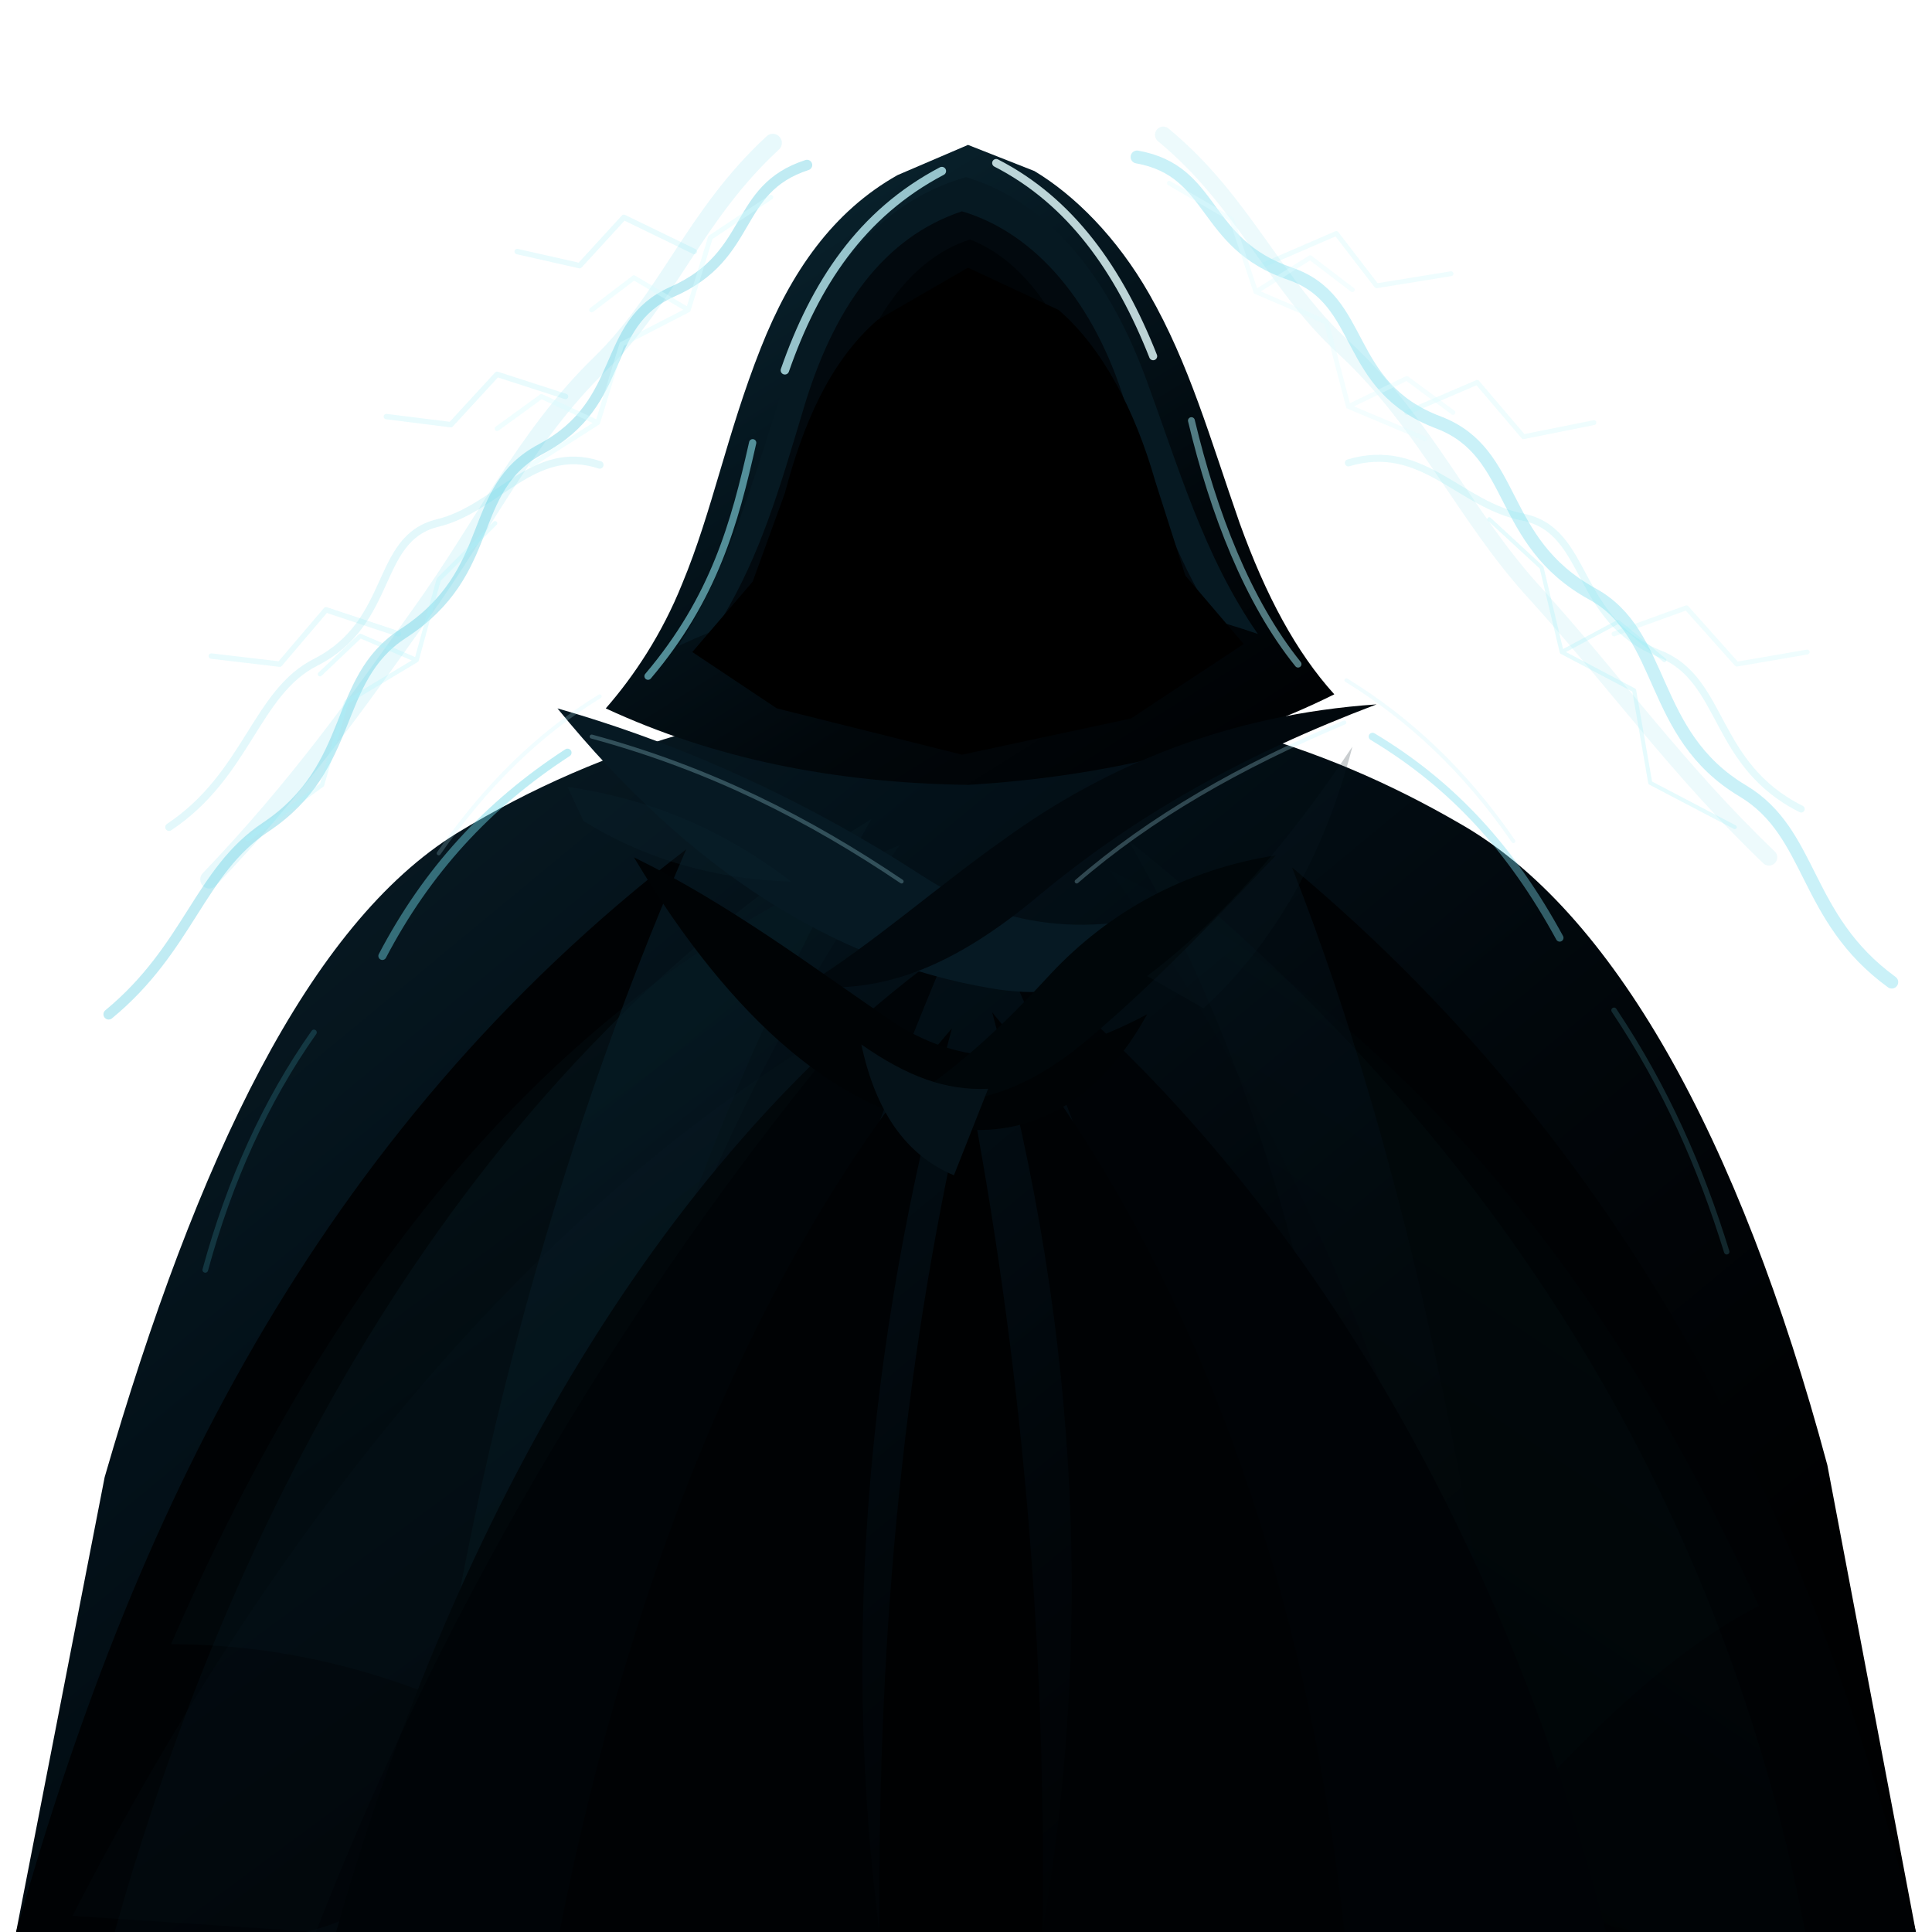
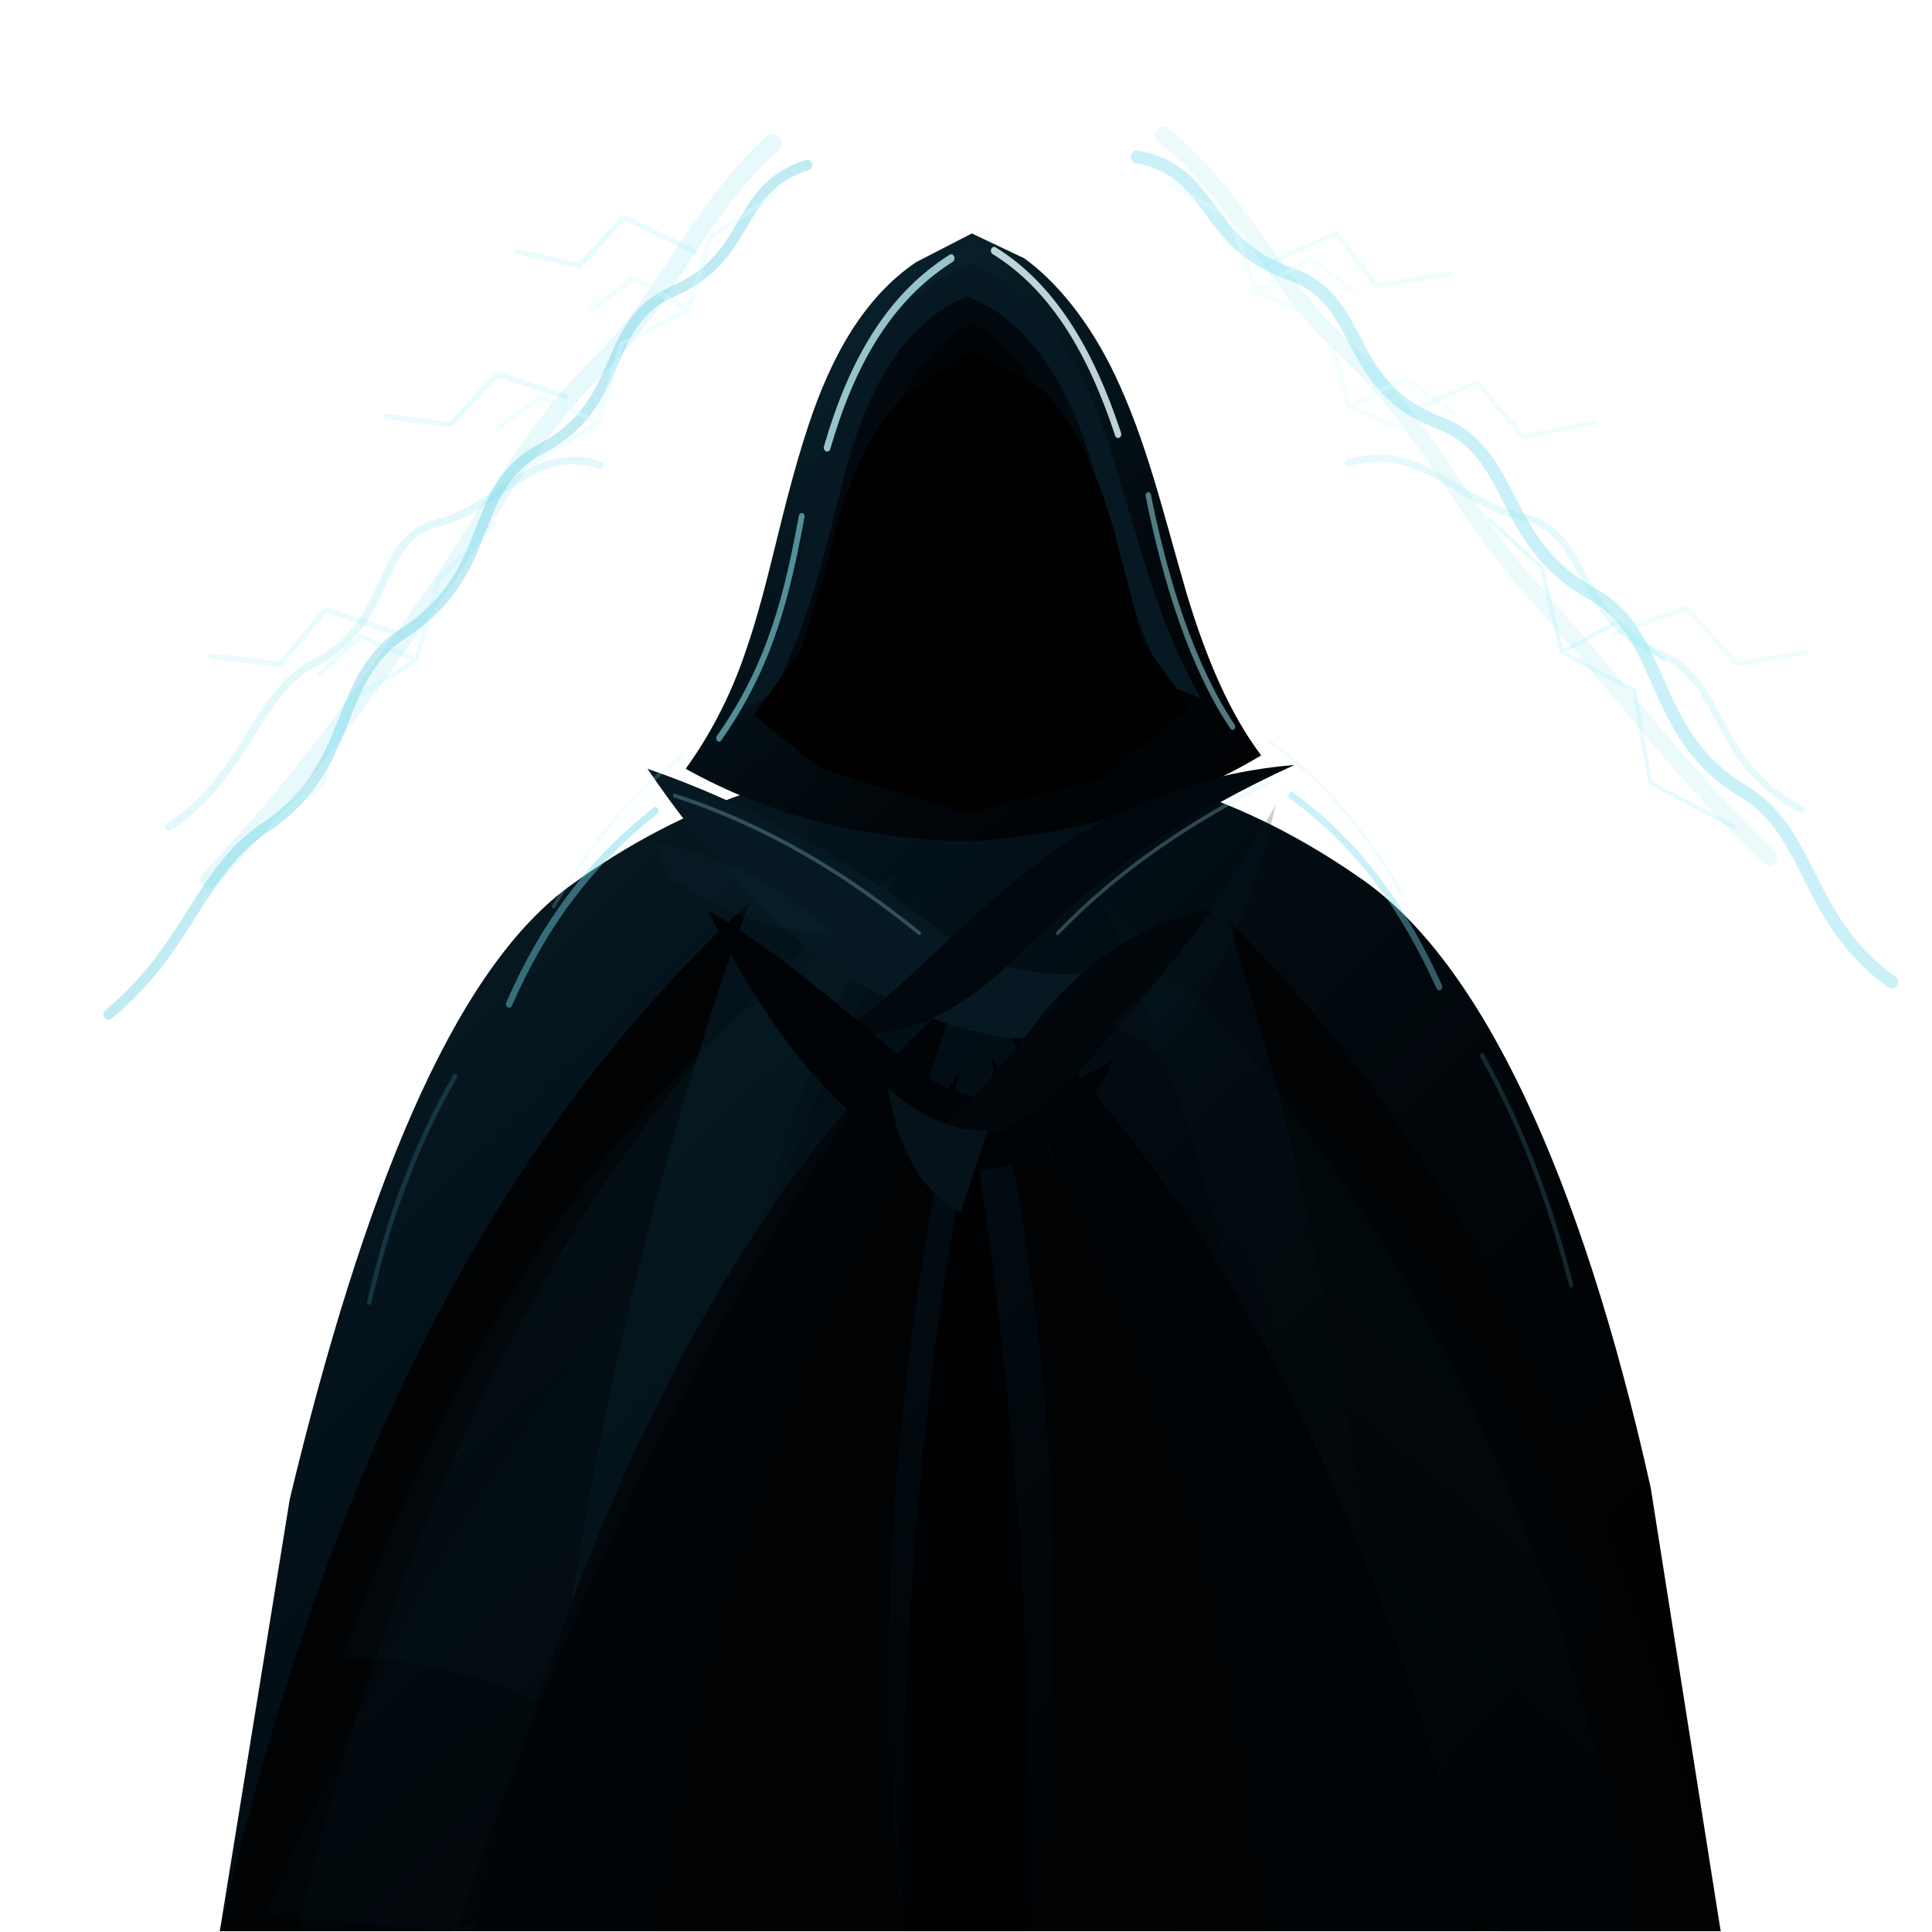
- <svg xmlns="http://www.w3.org/2000/svg" viewBox="0 0 96 96" role="img" aria-labelledby="v208-title v208-desc" data-brand-v20-candidate="v20.8-reference-compressed-cowl" data-brand-reference-decision="not-reference-approved">
+ <svg xmlns="http://www.w3.org/2000/svg" viewBox="0 0 96 96" role="img" aria-labelledby="v209-title v209-desc" data-brand-v20-candidate="v20.9-reference-canonical-crop" data-brand-reference-decision="not-reference-approved">
  <defs>
-     <linearGradient id="v208-cloak" x1="18" y1="38" x2="66" y2="96" gradientUnits="userSpaceOnUse">
+     <linearGradient id="v209-cloak" x1="18" y1="38" x2="66" y2="96" gradientUnits="userSpaceOnUse">
      <stop stop-color="#081a23" />
      <stop offset=".26" stop-color="#031119" />
      <stop offset=".66" stop-color="#01060a" />
      <stop offset="1" stop-color="#000102" />
    </linearGradient>
-     <linearGradient id="v208-hood" x1="38" y1="7" x2="58" y2="39" gradientUnits="userSpaceOnUse">
+     <linearGradient id="v209-hood" x1="38" y1="7" x2="58" y2="39" gradientUnits="userSpaceOnUse">
      <stop stop-color="#0b2631" />
      <stop offset=".33" stop-color="#051720" />
      <stop offset=".72" stop-color="#01070b" />
      <stop offset="1" stop-color="#000204" />
    </linearGradient>
-     <linearGradient id="v208-drape-l" x1="11" y1="47" x2="45" y2="93" gradientUnits="userSpaceOnUse">
+     <linearGradient id="v209-drape-l" x1="11" y1="47" x2="45" y2="93" gradientUnits="userSpaceOnUse">
      <stop stop-color="#0b2934" />
      <stop offset=".42" stop-color="#04141c" />
      <stop offset="1" stop-color="#000204" />
    </linearGradient>
-     <linearGradient id="v208-drape-r" x1="84" y1="45" x2="51" y2="94" gradientUnits="userSpaceOnUse">
+     <linearGradient id="v209-drape-r" x1="84" y1="45" x2="51" y2="94" gradientUnits="userSpaceOnUse">
      <stop stop-color="#09232d" />
      <stop offset=".46" stop-color="#031018" />
      <stop offset="1" stop-color="#000204" />
    </linearGradient>
  </defs>
  <g data-brand-field-rear="" data-brand-depth="far" aria-hidden="true" fill="none" stroke-linecap="round" stroke-linejoin="round">
    <path d="M40.1 8.2C36.4 9.4 37.5 12.7 33.4 14.5C29.8 16.1 31.2 20 26.9 22.3C23.1 24.3 24.8 28.4 20 31.5C16.5 33.8 17.7 38.1 13.2 41.1C9.9 43.3 9.4 47.1 5.4 50.4" stroke="#36bfd9" stroke-opacity=".31" stroke-width=".52" />
    <path d="M34.5 12.5L31 10.8L28.8 13.2L25.7 12.5M28.1 19.7L24.7 18.6L22.4 21.1L19.2 20.7M19.8 31.5L16.2 30.3L13.9 33L10.5 32.6" stroke="#9aeef8" stroke-opacity=".22" stroke-width=".27" />
    <path d="M29.8 23.1C26.5 22 24.7 25.3 21.7 26C18.6 26.8 19.6 30.9 15.7 32.9C12.7 34.4 12.3 38.5 8.4 41.1" stroke="#6cdcea" stroke-opacity=".19" stroke-width=".38" />
    <path d="M56.5 7.8C60.4 8.5 59.7 12.1 64.1 13.6C67.9 14.9 66.7 19.2 71.5 21C75.4 22.5 74.4 26.9 79.1 29.5C82.8 31.5 81.9 36.5 86.6 39.3C90.1 41.4 89.6 45.6 94 48.8" stroke="#4fd0e7" stroke-opacity=".3" stroke-width=".64" />
    <path d="M62.7 13.2L66.4 11.6L68.4 14.2L72.1 13.6M69.9 20.5L73.4 19L75.7 21.7L79.2 21M80.2 31.5L83.8 30.2L86.3 33L89.8 32.4" stroke="#b3f5fc" stroke-opacity=".2" stroke-width=".24" />
    <path d="M67 23C70.7 21.9 72.5 25.1 75.7 25.7C79 26.4 78.2 30.8 82.5 32.5C85.7 33.8 85.1 38 89.5 40.2" stroke="#77e4ef" stroke-opacity=".18" stroke-width=".35" />
    <path d="M38.4 7.1C34.5 10.7 33.2 14.8 29.8 18.1C26.1 21.7 24 26.2 20.9 30.5C17.7 35 14.8 39.1 10.4 43.7" stroke="#40cbe2" stroke-opacity=".12" stroke-width=".9" />
    <path d="M57.8 6.7C61.8 10 63.3 14.1 66.8 17.3C70.8 21 72.8 25.7 76.3 29.5C80.2 33.8 83.4 38.3 87.9 42.6" stroke="#5bd8eb" stroke-opacity=".11" stroke-width=".82" />
  </g>
-   <g data-brand-figure="" data-brand-depth="base">
-     <path id="v208-cloak-shape" data-brand-cloak="" d="M48.1 34.7C38.4 34.5 30.1 36.9 22.7 41.4C15.4 45.9 9.8 57.5 5.2 73.4L.8 96H95.2L90.8 72.8C86.4 56.4 80.1 45.2 72.5 40.9C65.6 36.9 57.7 34.5 48.1 34.7Z" fill="url(#v208-cloak)" />
+   <g data-brand-figure="" data-brand-depth="base" transform="translate(10.29 4.76) scale(.79 .95)">
+     <path id="v209-cloak-shape" data-brand-cloak="" d="M48.1 34.7C38.4 34.5 30.1 36.9 22.7 41.4C15.4 45.9 9.8 57.5 5.2 73.4L.8 96H95.2L90.8 72.8C86.4 56.4 80.1 45.2 72.5 40.9C65.6 36.9 57.7 34.5 48.1 34.7Z" fill="url(#v209-cloak)" />
    <g data-brand-folds-far="" data-brand-depth="mid">
      <path d="M.8 96C6.5 75.7 15.6 56.4 34.1 42.2C27.3 57.8 23 74.8 21.1 90.2C20.7 93.3 18.5 95.2 15.2 96Z" fill="#000204" />
      <path d="M95.2 96C90.5 76.9 81.7 57.7 64.2 43.1C70.1 58.1 73.4 75.9 75.2 90.7C75.6 93.8 78.1 95.5 81.5 96Z" fill="#000204" />
-       <path d="M5.7 96C11.8 74.2 23.6 52.7 43.3 40.7C34.8 55.5 28.8 72.7 26.1 96Z" fill="url(#v208-drape-l)" opacity=".37" />
-       <path d="M89.7 96C86.1 77.2 76.3 57.8 56.1 41.8C65.1 57.6 68.4 76.4 67.5 96Z" fill="url(#v208-drape-r)" opacity=".18" />
+       <path d="M5.7 96C11.8 74.2 23.6 52.7 43.3 40.7C34.8 55.5 28.8 72.7 26.1 96Z" fill="url(#v209-drape-l)" opacity=".37" />
+       <path d="M89.7 96C86.1 77.2 76.3 57.8 56.1 41.8C65.1 57.6 68.4 76.4 67.5 96Z" fill="url(#v209-drape-r)" opacity=".18" />
      <path d="M8.5 81.7C17.7 60.5 29.7 48.1 44.7 42C36.7 53 30.4 68.3 26.6 86.7C20.8 83.4 14.7 81.7 8.5 81.7Z" fill="#0c2b35" opacity=".12" />
      <path d="M87.4 79.8C79.7 62.8 68.9 50 55.1 43.2C64.7 56.7 71.5 72.7 74.4 91.2C79.2 85.6 83.5 81.8 87.4 79.8Z" fill="#071a22" opacity=".06" />
    </g>
    <g data-brand-folds-near="" data-brand-depth="near">
      <path d="M16.7 96C22.2 76.6 32.3 57.8 47.1 47.2C40.5 62.8 35.2 80.2 34.6 96Z" fill="#000407" />
      <path d="M79.8 96C74.7 76.2 64.2 57.9 49.5 46.7C57.2 63.3 61.3 80.3 60.7 96Z" fill="#000306" />
      <path d="M27.8 96C31.4 77.9 37.8 62.1 47.3 51.1C42.9 67.3 41.9 82.1 43.7 96Z" fill="#000204" />
      <path d="M66.8 96C64.9 78 58.7 61.6 49.3 50.3C53.8 66.8 54.2 81.9 51.8 96Z" fill="#000204" />
      <path d="M43.7 96C43.6 80.5 45 66.9 48.1 53.7C50.7 67.2 52 81.2 51.8 96Z" fill="#000102" />
      <path d="M3.6 95.2C14.1 74.8 27.2 59.2 42.8 50.4C30.2 65.3 21.3 81.6 15.7 96Z" fill="#0a2530" opacity=".08" />
    </g>
-     <path id="v208-hood-shape" data-brand-hood="" data-brand-depth="mid" d="M48.1 7.2L44.6 8.7C41.4 10.5 39.3 13.5 37.8 17.3C36.1 21.6 35.4 25.4 33.9 29C32.9 31.5 31.5 33.6 30.1 35.2C35.5 37.7 41.4 38.9 48.1 39C54.8 38.6 61.1 37.1 66.3 34.5C64.4 32.4 62.9 29.6 61.6 26C60.1 21.7 59.1 18.1 57.1 14.6C55.5 11.8 53.4 9.7 51.4 8.5L48.1 7.2Z" fill="url(#v208-hood)" />
+     <path id="v209-hood-shape" data-brand-hood="" data-brand-depth="mid" d="M48.1 7.2L44.6 8.7C41.4 10.5 39.3 13.5 37.8 17.3C36.1 21.6 35.4 25.4 33.9 29C32.9 31.5 31.5 33.6 30.1 35.2C35.5 37.7 41.4 38.9 48.1 39C54.8 38.6 61.1 37.1 66.3 34.5C64.4 32.4 62.9 29.6 61.6 26C60.1 21.7 59.1 18.1 57.1 14.6C55.5 11.8 53.4 9.7 51.4 8.5L48.1 7.2Z" fill="url(#v209-hood)" />
    <g data-brand-hood-layers="" data-brand-depth="near">
      <path d="M48 8.8C43.5 10.1 40.6 13.9 38.9 19.3C37.4 24 36.2 28.2 33.7 32.1C38 30.1 42.6 29 48 28.9C53.7 29.1 58.4 30.1 62.5 31.5C59.8 27.6 58.6 23.3 56.9 18.7C55 13.6 52 10 48 8.8Z" fill="#061922" />
      <path d="M47.8 10.5C43.9 11.8 41.4 15.3 39.9 20.4C38.7 24.4 37.8 27.5 35.9 30.7C39.7 28.9 43.7 27.9 48 27.7C52.5 27.9 56.3 28.8 60 30.2C58.1 27 57.1 23.8 55.9 20C54.4 15.1 51.5 11.6 47.8 10.5Z" fill="#02090e" />
      <path d="M48.2 11.9C45.1 12.9 43 16.1 41.7 20.7C40.7 24.1 39.9 26.7 38.5 29C41.5 27.7 44.6 27 48 26.8C51.6 27 54.6 27.8 57.5 29.1C56.2 26.5 55.4 24 54.3 20.4C53 16 51 13 48.2 11.9Z" fill="#000407" />
    </g>
-     <path id="v208-face-shape" data-brand-face-void="" data-brand-depth="counter" d="M48.1 13.3L43.6 15.9C41.2 18 39.9 21.1 39 24.5L37.4 28.9L34.4 32.4L38.6 35.2L47.8 37.5L56.2 35.7L61.8 32L58.9 28.6L57.4 23.9C56.4 20.4 54.8 17.3 52.6 15.4L48.1 13.3Z" fill="#000" />
+     <path id="v209-face-shape" data-brand-face-void="" data-brand-depth="counter" d="M48.1 13.3L43.6 15.9C41.2 18 39.9 21.1 39 24.5L37.4 28.9L34.4 32.4L38.6 35.2L47.8 37.5L56.2 35.7L61.8 32L58.9 28.6L57.4 23.9C56.4 20.4 54.8 17.3 52.6 15.4L48.1 13.3Z" fill="#000" />
    <g data-brand-cowl="" data-brand-depth="near">
      <path d="M27.7 35.2C34 37 40.1 39.8 45.8 43.5C50.1 46.3 54.7 46.7 60.1 44.7C57.4 48.2 53.7 49.9 49.2 49.1C41.5 47.8 34.3 43.3 27.7 35.2Z" fill="#061923" />
      <path d="M68.4 35C61.8 37.5 56.4 40.5 51.5 44.6C47.4 48 43.9 49.4 40 49C43.5 46.8 46.5 44.1 49.9 41.7C55 38 61.1 35.5 68.4 35Z" fill="#01080d" />
      <path d="M31.5 42.6C36.2 44.9 40.3 48 44.4 50.8C48.1 53.2 52.1 53 57 50.4C54.8 54.4 51.6 56.5 47.7 56.1C41.9 55.5 36.4 50.8 31.5 42.6Z" fill="#000305" />
      <path d="M63.4 42.5C59.8 46.3 56.7 49.5 53.5 52.1C50.7 54.3 48 55.1 45.2 54.6C47.8 52.9 50 50.8 52.2 48.4C55.1 45.3 58.9 43.2 63.4 42.5Z" fill="#000609" />
      <path d="M28.2 39.1C32.3 39.7 35.9 41.2 39.3 43.8C35.4 43.7 31.9 42.6 29 40.8Z" fill="#0a2530" opacity=".28" />
      <path d="M57 48.5C60.7 45.7 64 41.9 67.2 37.1C65.8 42.5 63.3 46.9 59.8 50.1Z" fill="#071c25" opacity=".22" />
      <path d="M42.8 51.9C45.1 53.5 47 54.2 49.1 54.1L47.4 58.4C45 57.4 43.5 55.2 42.8 51.9Z" fill="#051219" />
    </g>
    <g data-brand-rim="" data-brand-depth="front" fill="none" stroke-linecap="round" stroke-linejoin="round">
      <path d="M46.8 8.5C42.8 10.6 40.5 14.1 39 18.4" stroke="#c4f8ff" stroke-opacity=".76" stroke-width=".42" />
      <path d="M49.5 8.1C53.2 10 55.6 13.4 57.3 17.7" stroke="#e4fdff" stroke-opacity=".82" stroke-width=".4" />
      <path d="M37.4 22C36.5 26 35.5 29.7 32.2 33.6" stroke="#8ce7f3" stroke-opacity=".58" stroke-width=".36" />
      <path d="M59.2 20.9C60.3 25.5 62 29.9 64.5 33" stroke="#a3eff8" stroke-opacity=".5" stroke-width=".34" />
      <path d="M28.2 37.4C24.2 40 21.2 43.3 19 47.5" stroke="#70d8e8" stroke-opacity=".45" stroke-width=".4" />
      <path d="M68.2 36.6C72.2 39 75.1 42.2 77.5 46.6" stroke="#7bdded" stroke-opacity=".4" stroke-width=".38" />
      <path d="M29.4 36.6C35.3 38.2 40.2 40.7 44.8 43.8M66.8 35.9C61.6 38.1 57.2 40.6 53.5 43.8" stroke="#b9f6ff" stroke-opacity=".25" stroke-width=".2" />
      <path d="M15.6 51.3C13.2 54.7 11.4 58.7 10.2 63.1" stroke="#4dbfd4" stroke-opacity=".2" stroke-width=".28" />
      <path d="M80.2 50.2C82.8 54.1 84.5 58 85.8 62.2" stroke="#62cadc" stroke-opacity=".18" stroke-width=".27" />
    </g>
  </g>
  <g data-brand-field-mid="" data-brand-depth="near" aria-hidden="true" fill="none" stroke-linecap="round" stroke-linejoin="round">
    <path d="M38.3 9.8L35.3 11.8L34.2 15.4L30.9 17.1L29.7 21L26.4 23.1M34.2 15.4L31.5 13.8L29.4 15.4M29.7 21L26.9 19.7L24.7 21.3" stroke="#d9fcff" stroke-opacity=".38" stroke-width=".24" />
    <path d="M24.6 26L21.8 28.8L20.7 32.8L17.2 34.9L16 39L12.3 41.7M20.7 32.8L17.9 31.6L15.9 33.5" stroke="#a9f3fb" stroke-opacity=".26" stroke-width=".22" />
    <path d="M58.1 9.1L61.2 10.9L62.4 14.5L65.9 16L67 20.2L70.8 21.8M62.4 14.5L65.1 12.8L67.2 14.4M67 20.2L69.9 18.8L72.2 20.5" stroke="#e2fdff" stroke-opacity=".37" stroke-width=".23" />
    <path d="M74 25.8L76.6 28.2L77.6 32.4L81.2 34.3L82 38.9L86.2 41.1M77.6 32.4L80.4 30.9L82.7 32.8" stroke="#91eaf6" stroke-opacity=".23" stroke-width=".2" />
  </g>
-   <g data-brand-field-front="" data-brand-depth="front" aria-hidden="true" fill="none" stroke-linecap="round">
+   <g data-brand-field-front="" data-brand-depth="front" transform="translate(10.29 4.76) scale(.79 .95)" aria-hidden="true" fill="none" stroke-linecap="round">
    <path d="M29.8 34.6C26.7 36.5 24.1 39.1 21.8 42.4" stroke="#bdf7ff" stroke-opacity=".2" stroke-width=".2" />
    <path d="M66.9 33.8C70 35.7 72.8 38.3 75.2 41.8" stroke="#acf1fb" stroke-opacity=".18" stroke-width=".19" />
  </g>
</svg>
